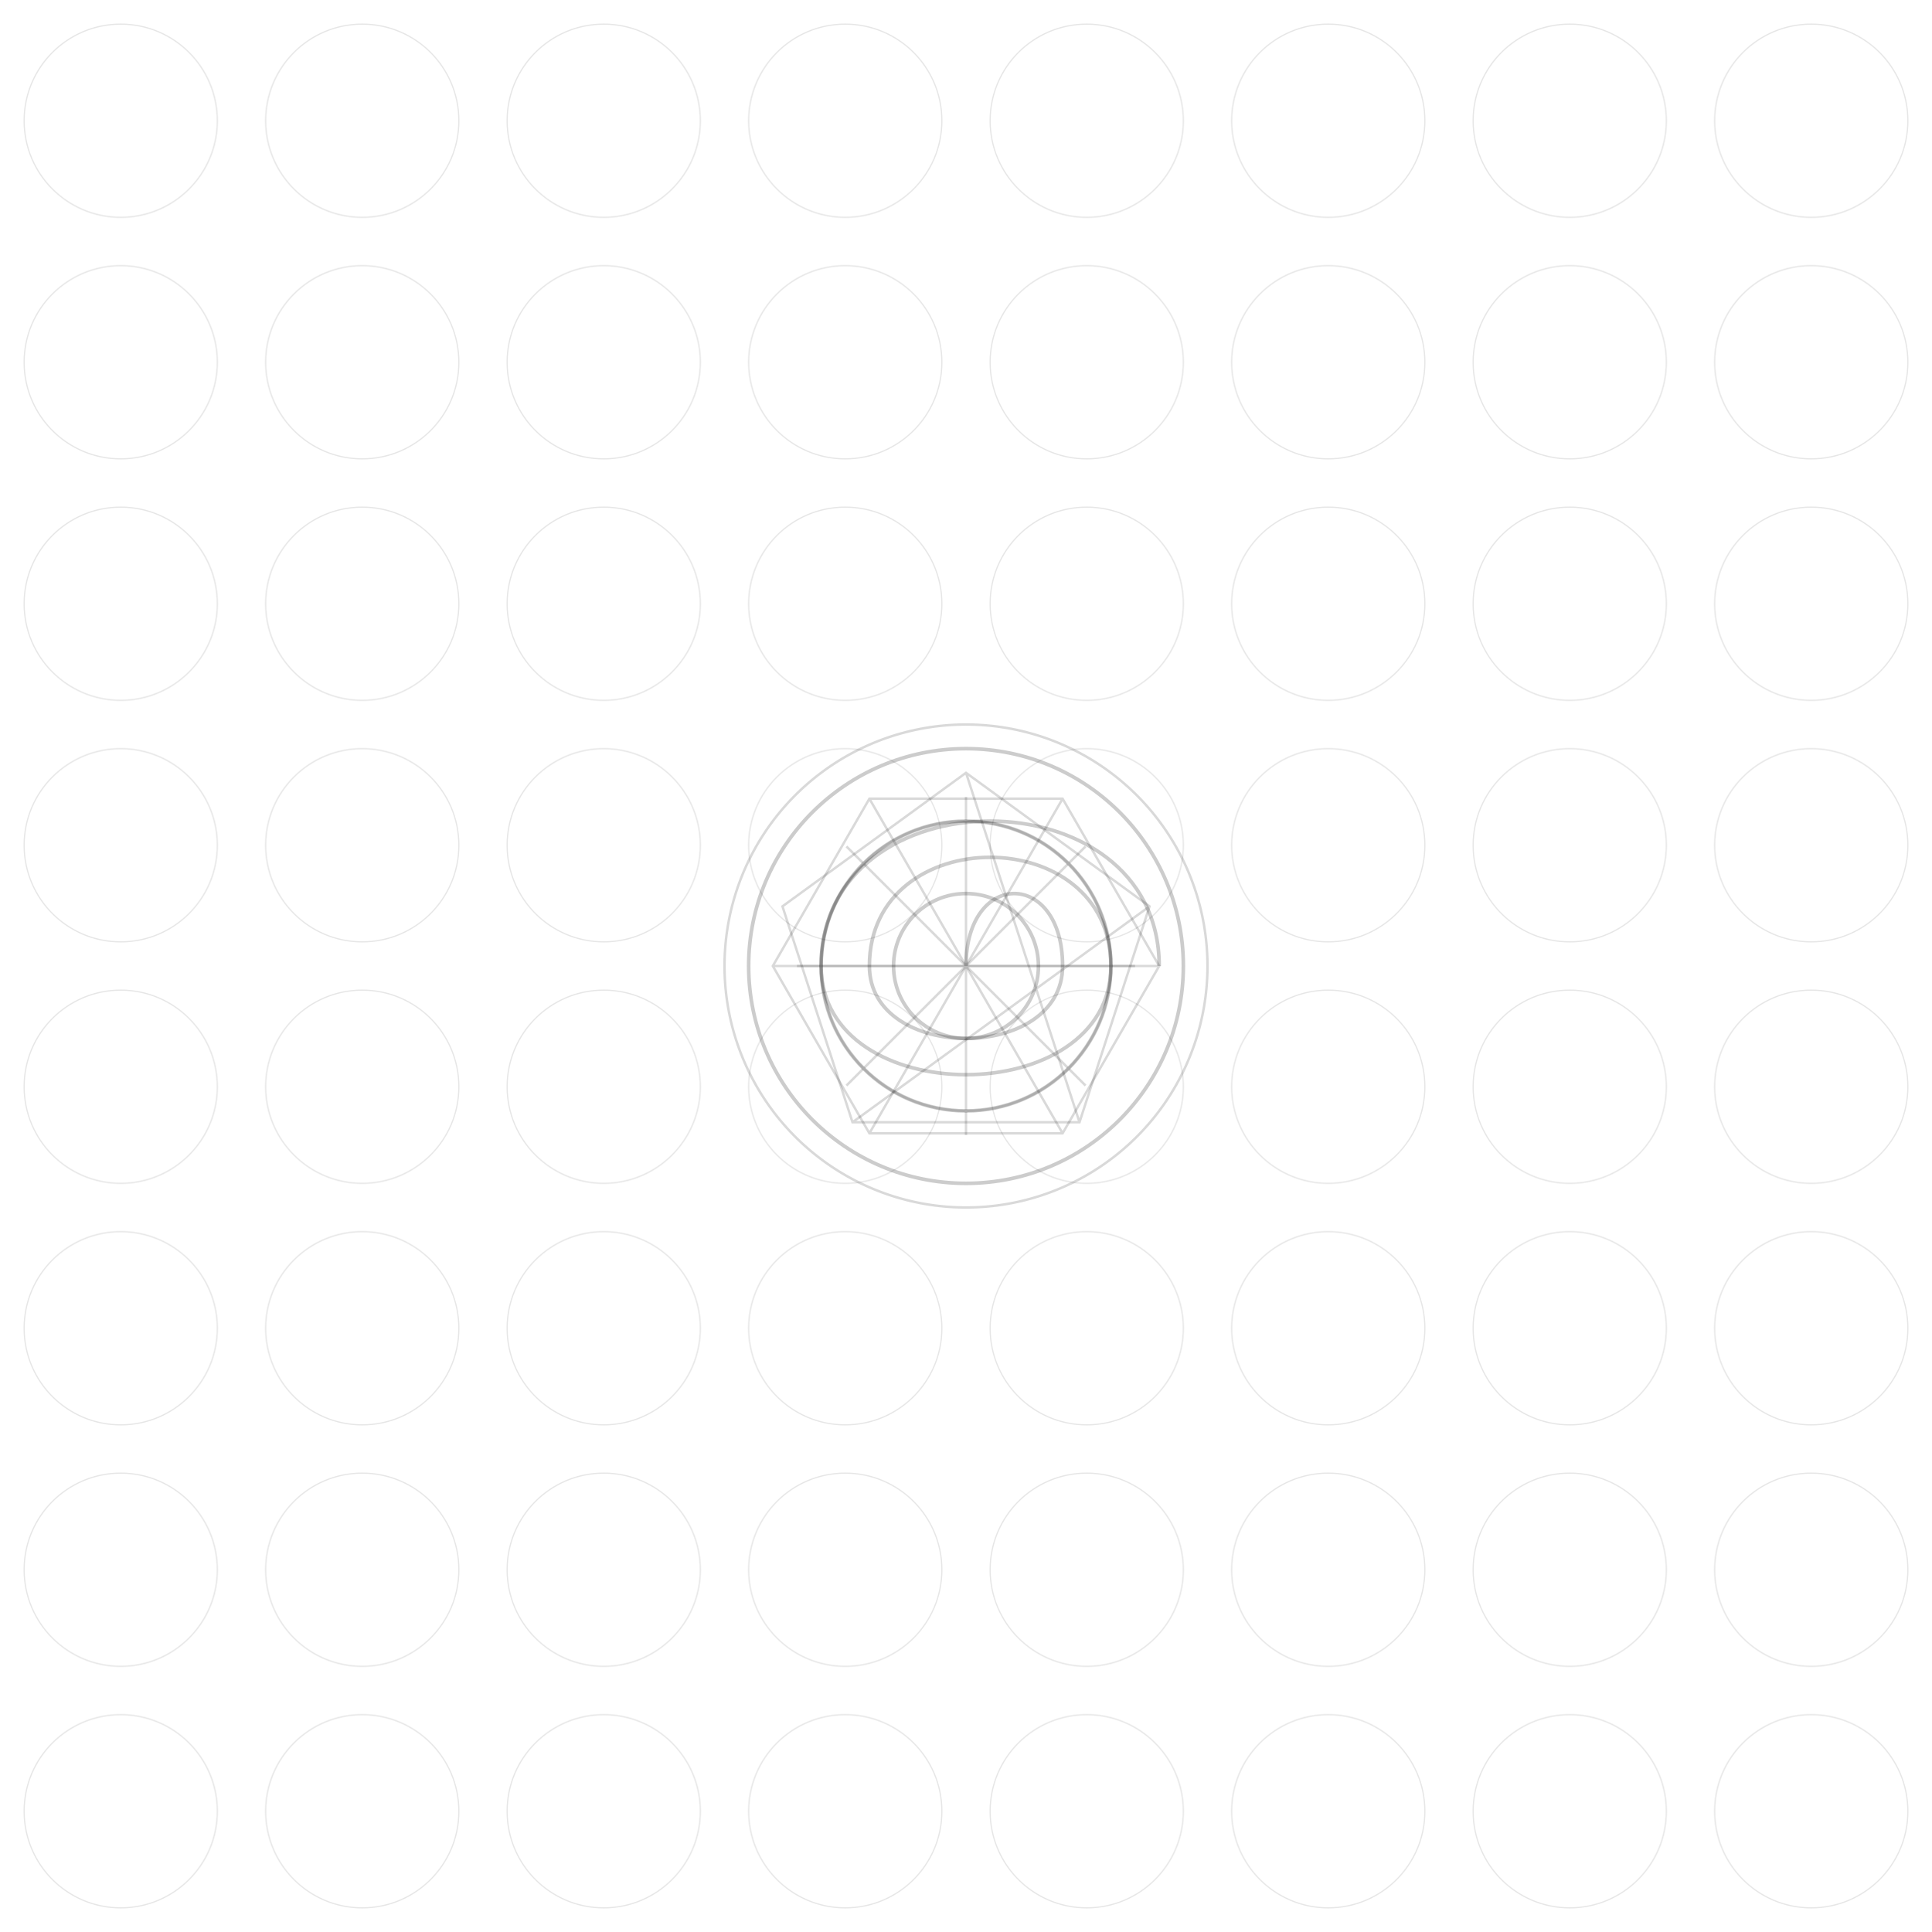
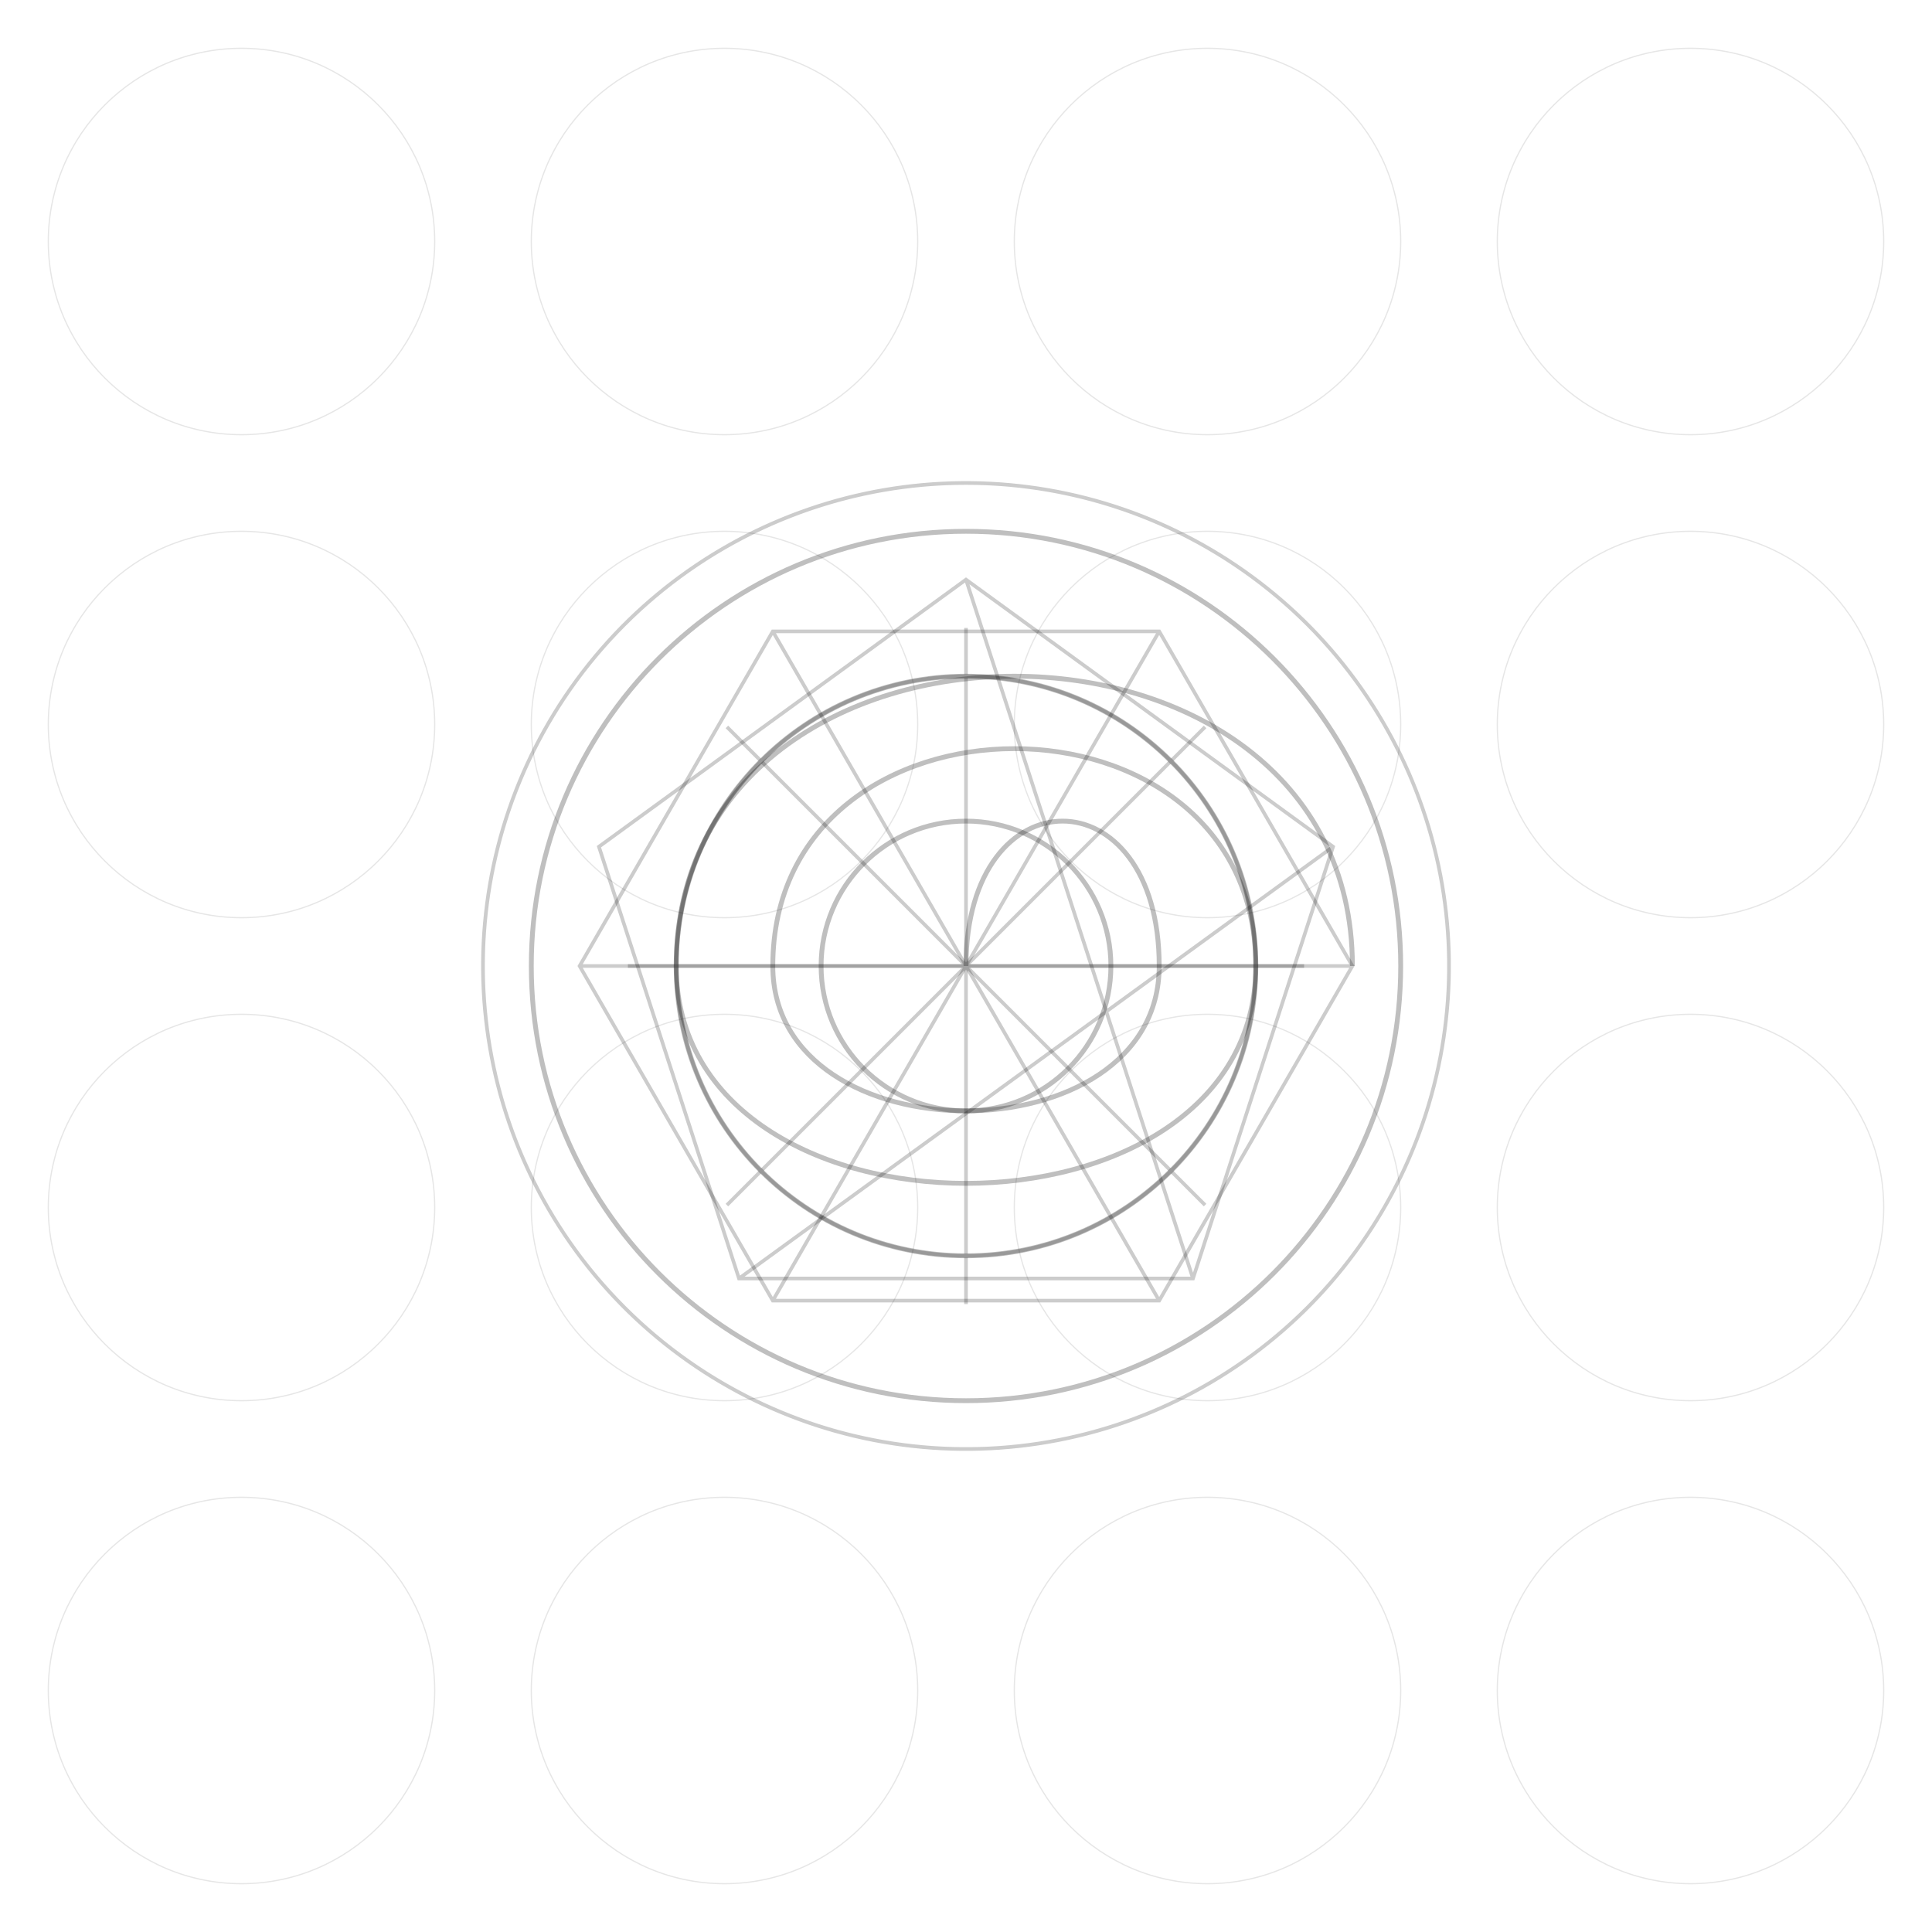
<svg xmlns="http://www.w3.org/2000/svg" viewBox="0 0 800 800">
  <defs>
-     <pattern id="circleGrid" width="100" height="100" patternUnits="userSpaceOnUse">
-       <circle cx="50" cy="50" r="40" fill="none" stroke="currentColor" stroke-width="0.5" opacity="0.1" />
+     <pattern id="circleGrid" width="200" height="200" patternUnits="userSpaceOnUse">
+       <circle cx="100" cy="100" r="80" fill="none" stroke="currentColor" stroke-width="0.5" opacity="0.1" />
    </pattern>
  </defs>
  <rect width="100%" height="100%" fill="url(#circleGrid)" />
-   <g transform="translate(400, 400)" opacity="0.15">
-     <path fill="none" stroke="currentColor" stroke-width="1" d="       M 0,-100 A 100,100 0 1,1 -86.6,-50       M -86.6,-50 A 100,100 0 1,1 -86.6,50       M -86.6,50 A 100,100 0 1,1 0,100       M 0,100 A 100,100 0 1,1 86.6,50       M 86.6,50 A 100,100 0 1,1 86.6,-50       M 86.6,-50 A 100,100 0 1,1 0,-100">
+   <g transform="translate(400, 400)" opacity="0.2">
+     <path fill="none" stroke="currentColor" stroke-width="1.5" d="       M 0,-200 A 200,200 0 1,1 -173.2,-100       M -173.2,-100 A 200,200 0 1,1 -173.2,100       M -173.2,100 A 200,200 0 1,1 0,200       M 0,200 A 200,200 0 1,1 173.2,100       M 173.2,100 A 200,200 0 1,1 173.2,-100       M 173.2,-100 A 200,200 0 1,1 0,-200">
      <animateTransform attributeName="transform" type="rotate" from="0 0 0" to="360 0 0" dur="60s" repeatCount="indefinite" />
    </path>
  </g>
-   <g transform="translate(400, 400)" opacity="0.15">
-     <path fill="none" stroke="currentColor" stroke-width="1" d="       M 0,-80 L 76,-24.7 L 47,64.7 L -47,64.7 L -76,-24.7 Z       M 0,-80 L 47,64.7 M 76,-24.7 L -47,64.7 M -76,-24.7 L 0,-80">
+   <g transform="translate(400, 400)" opacity="0.2">
+     <path fill="none" stroke="currentColor" stroke-width="1.5" d="       M 0,-160 L 152,-49.4 L 94,129.4 L -94,129.4 L -152,-49.4 Z       M 0,-160 L 94,129.4 M 152,-49.4 L -94,129.4 M -152,-49.4 L 0,-160">
      <animateTransform attributeName="transform" type="rotate" from="360 0 0" to="0 0 0" dur="45s" repeatCount="indefinite" />
    </path>
  </g>
-   <g transform="translate(400, 400)" opacity="0.15">
-     <path fill="none" stroke="currentColor" stroke-width="1" d="       M -70,0 L 70,0 M 0,-70 L 0,70       M -49.5,-49.5 L 49.5,49.5 M -49.5,49.5 L 49.5,-49.5       M 0,0 m -60,0 a 60,60 0 1,0 120,0 a 60,60 0 1,0 -120,0">
+   <g transform="translate(400, 400)" opacity="0.2">
+     <path fill="none" stroke="currentColor" stroke-width="1.5" d="       M -140,0 L 140,0 M 0,-140 L 0,140       M -99,-99 L 99,99 M -99,99 L 99,-99       M 0,0 m -120,0 a 120,120 0 1,0 240,0 a 120,120 0 1,0 -240,0">
      <animateTransform attributeName="transform" type="rotate" from="0 0 0" to="360 0 0" dur="30s" repeatCount="indefinite" />
    </path>
  </g>
-   <g transform="translate(400, 400)" opacity="0.2">
-     <path fill="none" stroke="currentColor" stroke-width="1.5" d="       M 0,0 C 0,-40 40,-40 40,0 C 40,40 -40,40 -40,0 C -40,-60 60,-60 60,0       C 60,60 -60,60 -60,0 C -60,-80 80,-80 80,0">
+   <g transform="translate(400, 400)" opacity="0.25">
+     <path fill="none" stroke="currentColor" stroke-width="2" d="       M 0,0 C 0,-80 80,-80 80,0 C 80,80 -80,80 -80,0 C -80,-120 120,-120 120,0       C 120,120 -120,120 -120,0 C -120,-160 160,-160 160,0">
      <animateTransform attributeName="transform" type="rotate" from="360 0 0" to="0 0 0" dur="40s" repeatCount="indefinite" />
    </path>
  </g>
-   <g transform="translate(400, 400)" opacity="0.15">
-     <path fill="none" stroke="currentColor" stroke-width="1" d="       M -40,-69.28 L 40,-69.28 L 80,0 L 40,69.28 L -40,69.28 L -80,0 Z       M -40,-69.28 L 40,69.28 M 40,-69.28 L -40,69.28       M -80,0 L 80,0">
+   <g transform="translate(400, 400)" opacity="0.2">
+     <path fill="none" stroke="currentColor" stroke-width="1.5" d="       M -80,-138.56 L 80,-138.56 L 160,0 L 80,138.56 L -80,138.56 L -160,0 Z       M -80,-138.56 L 80,138.56 M 80,-138.56 L -80,138.56       M -160,0 L 160,0">
      <animateTransform attributeName="transform" type="rotate" from="0 0 0" to="360 0 0" dur="50s" repeatCount="indefinite" />
    </path>
  </g>
-   <g transform="translate(400, 400)" opacity="0.2">
-     <path fill="none" stroke="currentColor" stroke-width="1.5" d="       M 0,0 m -90,0 a 90,90 0 1,0 180,0 a 90,90 0 1,0 -180,0       M 0,0 m -60,0 a 60,60 0 1,0 120,0 a 60,60 0 1,0 -120,0       M 0,0 m -30,0 a 30,30 0 1,0 60,0 a 30,30 0 1,0 -60,0">
-       <animate attributeName="stroke-width" values="1.5;2;1.5" dur="4s" repeatCount="indefinite" />
+   <g transform="translate(400, 400)" opacity="0.25">
+     <path fill="none" stroke="currentColor" stroke-width="2" d="       M 0,0 m -180,0 a 180,180 0 1,0 360,0 a 180,180 0 1,0 -360,0       M 0,0 m -120,0 a 120,120 0 1,0 240,0 a 120,120 0 1,0 -240,0       M 0,0 m -60,0 a 60,60 0 1,0 120,0 a 60,60 0 1,0 -120,0">
+       <animate attributeName="stroke-width" values="2;3;2" dur="4s" repeatCount="indefinite" />
      <animateTransform attributeName="transform" type="rotate" from="360 0 0" to="0 0 0" dur="35s" repeatCount="indefinite" />
    </path>
  </g>
</svg>
